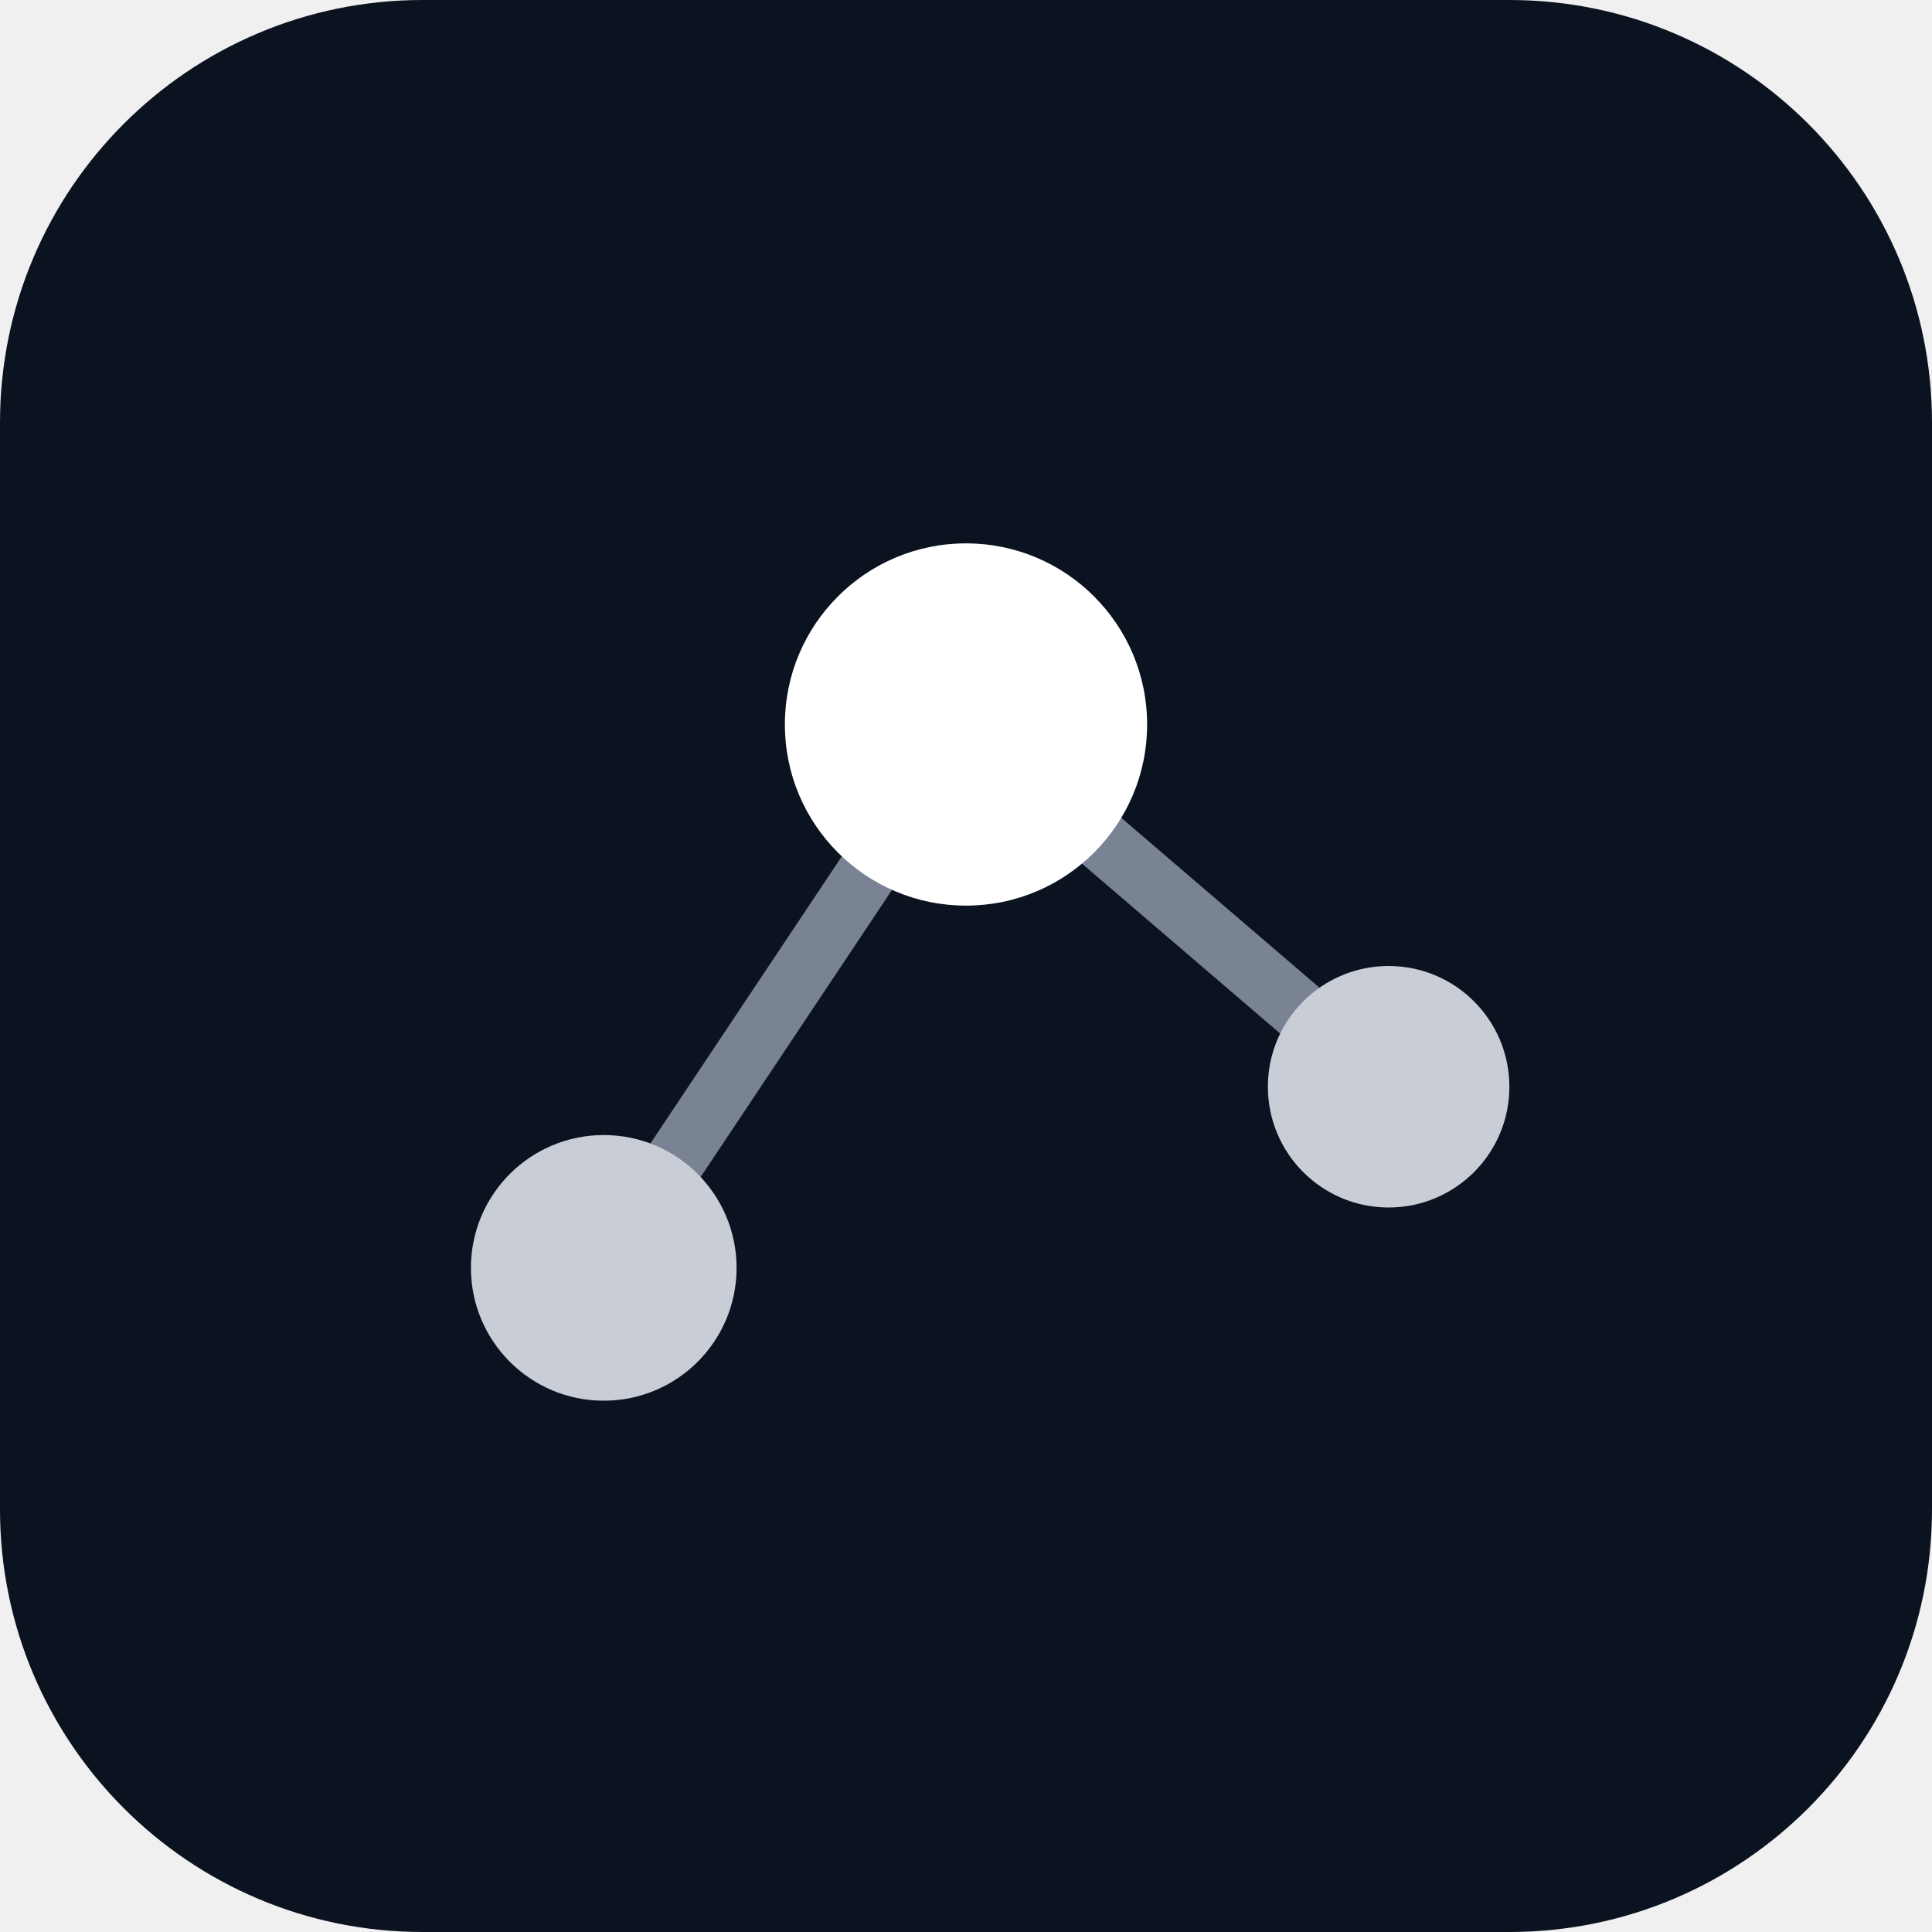
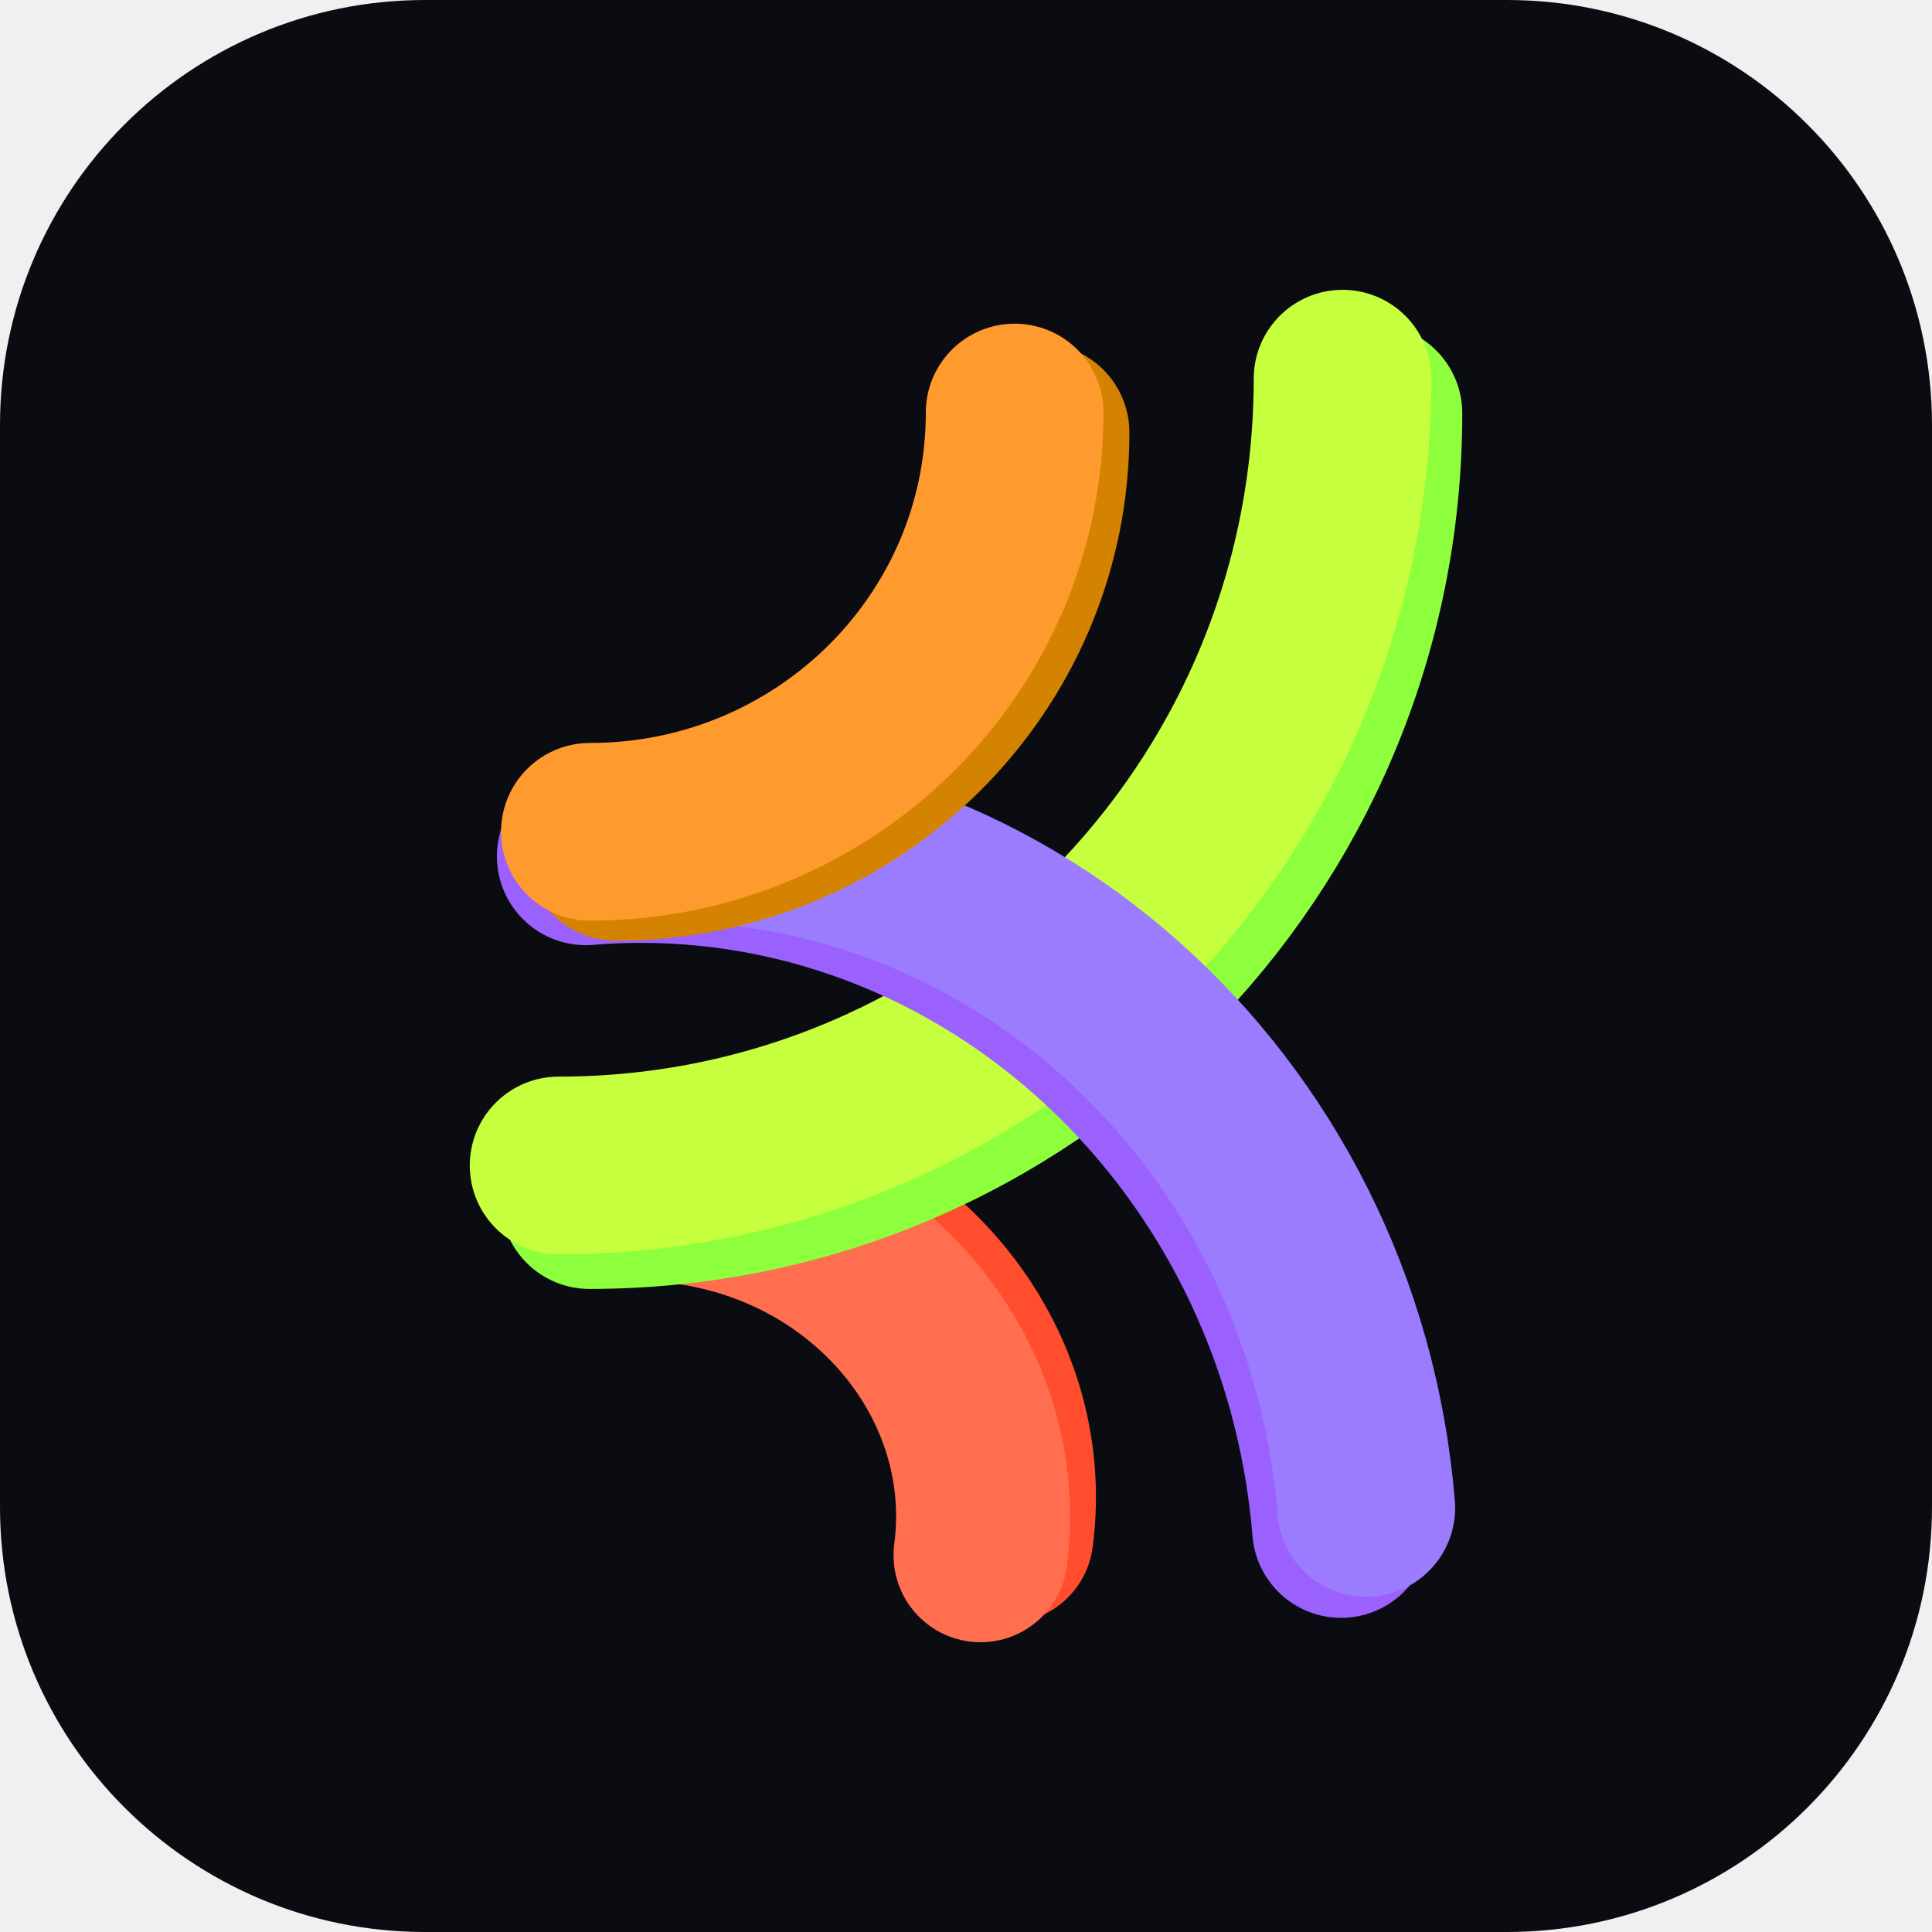
- <svg xmlns="http://www.w3.org/2000/svg" viewBox="0 0 32 32">
-   <rect width="32" height="32" rx="7" fill="#0B1220" />
-   <g stroke="#A8B3C4" stroke-width="1" opacity="0.7">
-     <line x1="10" y1="21" x2="16" y2="12" />
-     <line x1="16" y1="12" x2="23" y2="18" />
+ <svg xmlns="http://www.w3.org/2000/svg" viewBox="0 0 420 420">
+   <rect width="420" height="420" rx="92.4" fill="#0B0C12" />
+   <g transform="translate(102.12 63.00) scale(0.9999)">
+     <defs>
+       <clipPath id="km-clip-a">
+         <path d="M124.1,31.04c0,50.39-41.3,91.16-92.35,91.16L124.1,31.04Z" />
+       </clipPath>
+       <clipPath id="km-clip-b">
+         <path d="M118.47,26.68c0,50.39-41.3,91.16-92.35,91.16L118.47,26.68Z" />
+       </clipPath>
+     </defs>
+     <g id="Layer_1-2" data-name="Layer 1">
+       <path d="M52.52,193.11c40.42,5.32,69.11,40.13,64.15,77.83" fill="none" stroke="#ff4d2d" stroke-width="37.83" stroke-linecap="round" pathLength="1" />
+       <path d="M46.9,197.29c40.42,5.32,69.11,40.13,64.15,77.83" fill="none" stroke="#ff6e4f" stroke-width="37.83" stroke-linecap="round" pathLength="1" />
+       <path d="M196.47,26.85c0,94.55-76.23,171.06-170.44,171.06" fill="none" stroke="#8eff3d" stroke-width="38.63" stroke-linecap="round" pathLength="1" />
+       <path d="M189.76,19.32c0,94.55-76.23,171.06-170.44,171.06" fill="none" stroke="#c6ff3d" stroke-width="38.63" stroke-linecap="round" pathLength="1" />
+       <path d="M25.22,123.17c83.56-6.87,157.01,58.54,164.22,146.25" fill="none" stroke="#9b61ff" stroke-width="38.63" stroke-linecap="round" pathLength="1" />
+       <path d="M30.7,118.59c83.56-6.87,157.01,58.54,164.22,146.25" fill="none" stroke="#9b7cff" stroke-width="38.63" stroke-linecap="round" pathLength="1" />
+       <g>
+         <g clip-path="url(#km-clip-a)">
+           <path d="M124.1,31.04c0,50.39-41.3,91.16-92.35,91.16" fill="none" stroke="#d48300" stroke-width="23" stroke-linecap="round" pathLength="1" />
+         </g>
+         <path d="M124.1,31.04c0,50.39-41.3,91.16-92.35,91.16" fill="none" stroke="#d48300" stroke-width="38.63" stroke-linecap="round" pathLength="1" />
+       </g>
+       <g>
+         <g clip-path="url(#km-clip-b)">
+           <path d="M118.47,26.68c0,50.39-41.3,91.16-92.35,91.16" fill="none" stroke="#ff9a2e" stroke-width="23" stroke-linecap="round" pathLength="1" />
+         </g>
+         <path d="M118.47,26.68c0,50.39-41.3,91.16-92.35,91.16" fill="none" stroke="#ff9a2e" stroke-width="38.63" stroke-linecap="round" pathLength="1" />
+       </g>
+     </g>
  </g>
-   <circle cx="10" cy="21" r="2.2" fill="#C9CED6" />
-   <circle cx="16" cy="12" r="3" fill="#FFFFFF" />
-   <circle cx="23" cy="18" r="2" fill="#C9CED6" />
</svg>
